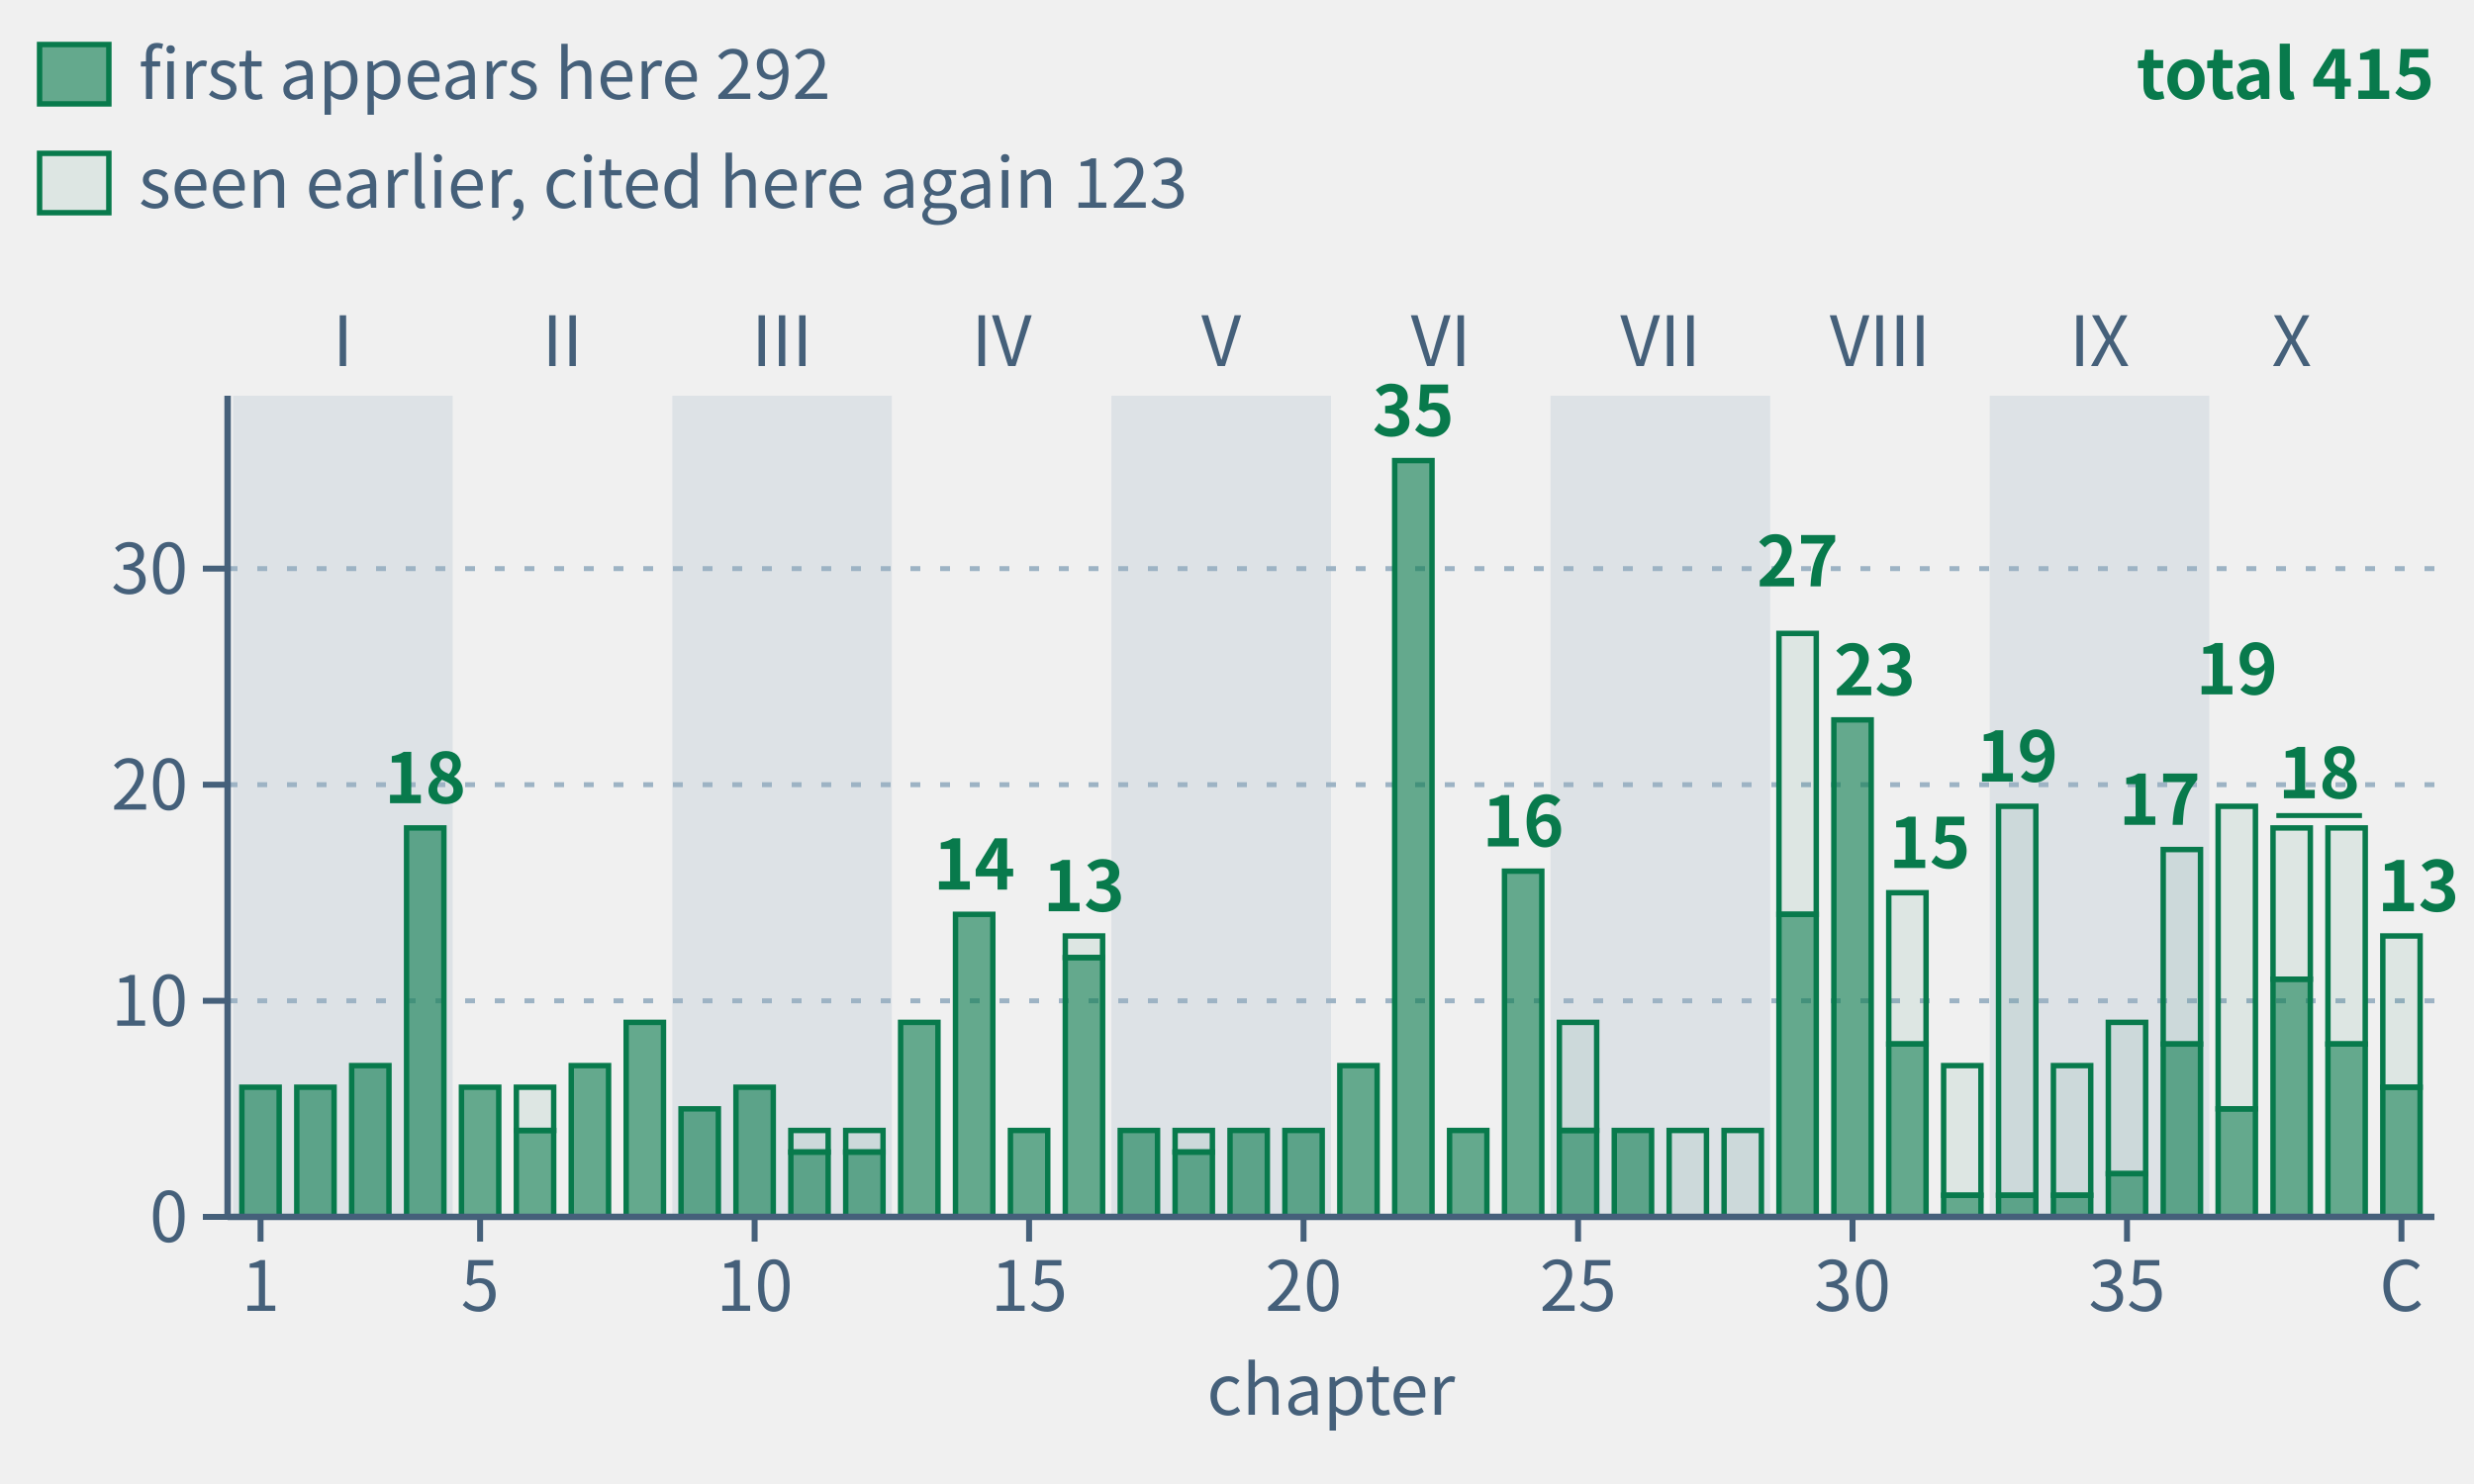
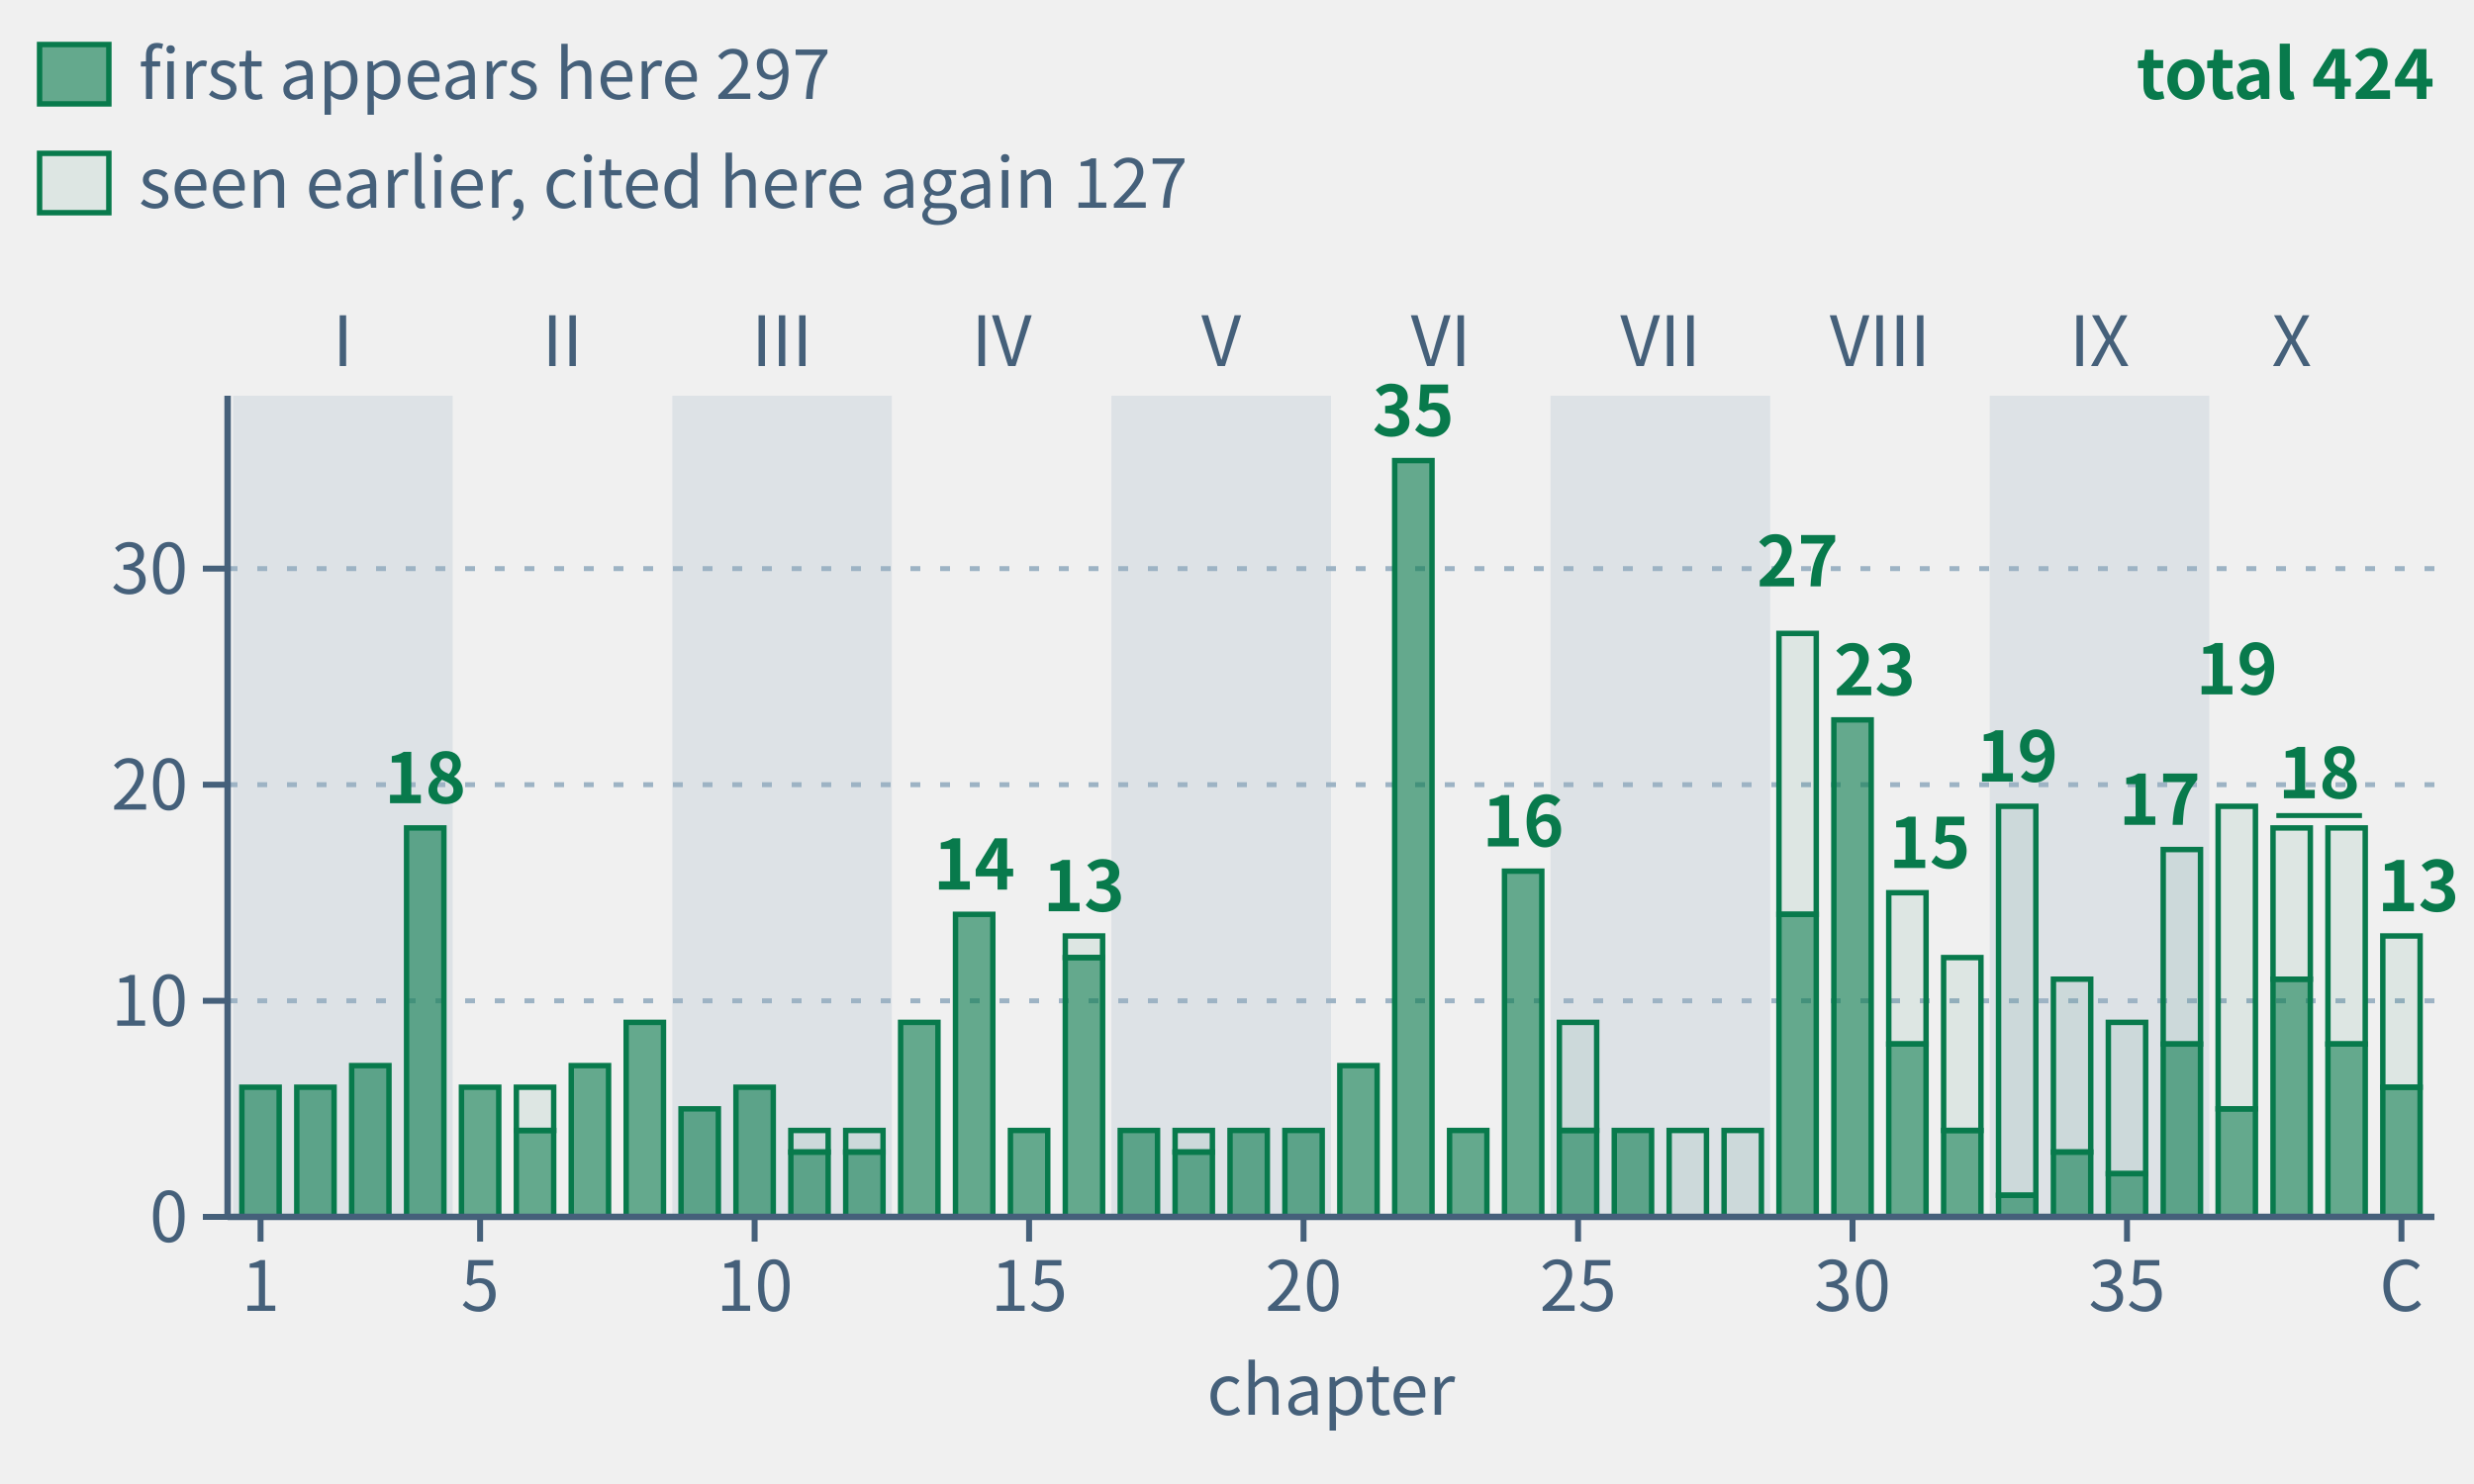
- <svg xmlns="http://www.w3.org/2000/svg" class="tr-fig" data-tr-fig="appc-theorems-by-chapter" data-lang="en" viewBox="0 0 500 300" width="500" height="300" font-family="'Noto Sans SC', 'Noto Sans CJK SC', 'Source Sans 3', 'PingFang SC', 'Microsoft YaHei', system-ui, sans-serif" role="img" aria-label="Bar chart: 40 green bars for Chapters 1 to 39 and the Coda, grouped by Parts I to X. Heights count frozen theorems cited with lean= on each chapter's environment headers; reuse in another chapter counts again. Chapter 22 leads with 35, followed by Chapters 29 (27), 30 (23) and Chapters 33 and 37 (19 each). Total: 415 citations, matching the 303 C.1 rows chapter by chapter. Solid lower sections count 292 theorems first appearing there; hollow upper sections count 123 seen earlier.">
+ <svg xmlns="http://www.w3.org/2000/svg" class="tr-fig" data-tr-fig="appc-theorems-by-chapter" data-lang="en" viewBox="0 0 500 300" width="500" height="300" font-family="'Noto Sans SC', 'Noto Sans CJK SC', 'Source Sans 3', 'PingFang SC', 'Microsoft YaHei', system-ui, sans-serif" role="img" aria-label="Bar chart: 40 green bars for Chapters 1 to 39 and the Coda, grouped by Parts I to X. Heights count frozen theorems cited with lean= on each chapter's environment headers; reuse in another chapter counts again. Chapter 22 leads with 35, followed by Chapters 29 (27), 30 (23) and Chapters 33 and 37 (19 each). Total: 424 citations, matching the 308 C.1 rows chapter by chapter. Solid lower sections count 297 theorems first appearing there; hollow upper sections count 127 seen earlier.">
  <style>.ts-ink{stroke:#0b1622}.tf-ink{fill:#0b1622}.ts-dim{stroke:#45607a}.tf-dim{fill:#45607a}.ts-faint{stroke:#9db3c4}.tf-faint{fill:#9db3c4}.ts-edge{stroke:#b9d0dd}.tf-edge{fill:#b9d0dd}.ts-hot{stroke:#5f9bb5}.tf-hot{fill:#5f9bb5}.ts-bg{stroke:#ffffff}.tf-bg{fill:#ffffff}.ts-panel{stroke:#eef5f9}.tf-panel{fill:#eef5f9}.ts-sheet{stroke:#f7fbfd}.tf-sheet{fill:#f7fbfd}.ts-cyan{stroke:#007c8a}.tf-cyan{fill:#007c8a}.ts-magenta{stroke:#b0128f}.tf-magenta{fill:#b0128f}.ts-amber{stroke:#946200}.tf-amber{fill:#946200}.ts-violet{stroke:#5a45c8}.tf-violet{fill:#5a45c8}.ts-ok{stroke:#087a4c}.tf-ok{fill:#087a4c}.ts-warn{stroke:#c21f3a}.tf-warn{fill:#c21f3a}.ts-blue{stroke:#1d5fd0}.tf-blue{fill:#1d5fd0}.ts-orange{stroke:#b85410}.tf-orange{fill:#b85410}.ts-sigma{stroke:#28405a}.tf-sigma{fill:#28405a}@media (prefers-color-scheme:dark){.ts-ink{stroke:#d4efff}.tf-ink{fill:#d4efff}.ts-dim{stroke:#6f8ea5}.tf-dim{fill:#6f8ea5}.ts-faint{stroke:#34506a}.tf-faint{fill:#34506a}.ts-edge{stroke:#143049}.tf-edge{fill:#143049}.ts-hot{stroke:#1f5d7c}.tf-hot{fill:#1f5d7c}.ts-bg{stroke:#03060c}.tf-bg{fill:#03060c}.ts-panel{stroke:#07101b}.tf-panel{fill:#07101b}.ts-sheet{stroke:#050c16}.tf-sheet{fill:#050c16}.ts-cyan{stroke:#19f0ff}.tf-cyan{fill:#19f0ff}.ts-magenta{stroke:#ff2fd0}.tf-magenta{fill:#ff2fd0}.ts-amber{stroke:#ffc83d}.tf-amber{fill:#ffc83d}.ts-violet{stroke:#9d8cff}.tf-violet{fill:#9d8cff}.ts-ok{stroke:#46ffb2}.tf-ok{fill:#46ffb2}.ts-warn{stroke:#ff5064}.tf-warn{fill:#ff5064}.ts-blue{stroke:#2a7bff}.tf-blue{fill:#2a7bff}.ts-orange{stroke:#ff8a3c}.tf-orange{fill:#ff8a3c}.ts-sigma{stroke:#cfe3ff}.tf-sigma{fill:#cfe3ff}}</style>
  <rect x="47.11" y="80" width="44.38" height="166" class="tf-faint" fill-opacity="0.22" />
  <text class="tf-dim" x="69.3" y="74" font-size="14" text-anchor="middle">I</text>
  <text class="tf-dim" x="113.68" y="74" font-size="14" text-anchor="middle">II</text>
  <rect x="135.87" y="80" width="44.38" height="166" class="tf-faint" fill-opacity="0.22" />
  <text class="tf-dim" x="158.05" y="74" font-size="14" text-anchor="middle">III</text>
  <text class="tf-dim" x="202.43" y="74" font-size="14" text-anchor="middle">IV</text>
  <rect x="224.62" y="80" width="44.38" height="166" class="tf-faint" fill-opacity="0.22" />
  <text class="tf-dim" x="246.81" y="74" font-size="14" text-anchor="middle">V</text>
  <text class="tf-dim" x="291.19" y="74" font-size="14" text-anchor="middle">VI</text>
  <rect x="313.38" y="80" width="44.38" height="166" class="tf-faint" fill-opacity="0.22" />
  <text class="tf-dim" x="335.57" y="74" font-size="14" text-anchor="middle">VII</text>
  <text class="tf-dim" x="379.95" y="74" font-size="14" text-anchor="middle">VIII</text>
  <rect x="402.13" y="80" width="44.38" height="166" class="tf-faint" fill-opacity="0.22" />
  <text class="tf-dim" x="424.32" y="74" font-size="14" text-anchor="middle">IX</text>
  <text class="tf-dim" x="463.15" y="74" font-size="14" text-anchor="middle">X</text>
  <line x1="46" y1="202.32" x2="492" y2="202.32" class="ts-faint" stroke-width="1" stroke-dasharray="2 4" fill="none" />
  <line x1="46" y1="158.63" x2="492" y2="158.63" class="ts-faint" stroke-width="1" stroke-dasharray="2 4" fill="none" />
  <line x1="46" y1="114.95" x2="492" y2="114.95" class="ts-faint" stroke-width="1" stroke-dasharray="2 4" fill="none" />
  <rect x="48.88" y="219.79" width="7.54" height="26.21" class="ts-ok tf-ok" stroke-width="1.1" fill-opacity="0.6" />
  <rect x="59.98" y="219.79" width="7.54" height="26.21" class="ts-ok tf-ok" stroke-width="1.1" fill-opacity="0.6" />
  <rect x="71.07" y="215.42" width="7.54" height="30.58" class="ts-ok tf-ok" stroke-width="1.1" fill-opacity="0.6" />
  <rect x="82.17" y="167.37" width="7.54" height="78.63" class="ts-ok tf-ok" stroke-width="1.1" fill-opacity="0.6" />
  <rect x="93.26" y="219.79" width="7.54" height="26.21" class="ts-ok tf-ok" stroke-width="1.1" fill-opacity="0.6" />
  <rect x="104.36" y="219.79" width="7.54" height="8.74" class="ts-ok tf-ok" stroke-width="1.1" fill-opacity="0.08" />
  <rect x="104.36" y="228.53" width="7.54" height="17.47" class="ts-ok tf-ok" stroke-width="1.1" fill-opacity="0.6" />
  <rect x="115.45" y="215.42" width="7.54" height="30.58" class="ts-ok tf-ok" stroke-width="1.1" fill-opacity="0.6" />
  <rect x="126.55" y="206.68" width="7.54" height="39.32" class="ts-ok tf-ok" stroke-width="1.1" fill-opacity="0.6" />
  <rect x="137.64" y="224.16" width="7.54" height="21.84" class="ts-ok tf-ok" stroke-width="1.1" fill-opacity="0.6" />
  <rect x="148.74" y="219.79" width="7.54" height="26.21" class="ts-ok tf-ok" stroke-width="1.1" fill-opacity="0.6" />
  <rect x="159.83" y="228.53" width="7.54" height="4.37" class="ts-ok tf-ok" stroke-width="1.1" fill-opacity="0.08" />
  <rect x="159.83" y="232.89" width="7.54" height="13.11" class="ts-ok tf-ok" stroke-width="1.1" fill-opacity="0.6" />
  <rect x="170.92" y="228.53" width="7.54" height="4.37" class="ts-ok tf-ok" stroke-width="1.1" fill-opacity="0.08" />
  <rect x="170.92" y="232.89" width="7.54" height="13.11" class="ts-ok tf-ok" stroke-width="1.1" fill-opacity="0.6" />
  <rect x="182.02" y="206.68" width="7.54" height="39.32" class="ts-ok tf-ok" stroke-width="1.1" fill-opacity="0.6" />
  <rect x="193.11" y="184.84" width="7.54" height="61.16" class="ts-ok tf-ok" stroke-width="1.1" fill-opacity="0.6" />
  <rect x="204.21" y="228.53" width="7.54" height="17.47" class="ts-ok tf-ok" stroke-width="1.1" fill-opacity="0.6" />
  <rect x="215.3" y="189.21" width="7.54" height="4.37" class="ts-ok tf-ok" stroke-width="1.1" fill-opacity="0.08" />
  <rect x="215.3" y="193.58" width="7.54" height="52.42" class="ts-ok tf-ok" stroke-width="1.1" fill-opacity="0.6" />
  <rect x="226.4" y="228.53" width="7.54" height="17.47" class="ts-ok tf-ok" stroke-width="1.1" fill-opacity="0.6" />
  <rect x="237.49" y="228.53" width="7.54" height="4.37" class="ts-ok tf-ok" stroke-width="1.1" fill-opacity="0.08" />
  <rect x="237.49" y="232.89" width="7.54" height="13.11" class="ts-ok tf-ok" stroke-width="1.1" fill-opacity="0.6" />
  <rect x="248.59" y="228.53" width="7.54" height="17.47" class="ts-ok tf-ok" stroke-width="1.1" fill-opacity="0.6" />
  <rect x="259.68" y="228.53" width="7.54" height="17.47" class="ts-ok tf-ok" stroke-width="1.1" fill-opacity="0.6" />
  <rect x="270.78" y="215.42" width="7.54" height="30.58" class="ts-ok tf-ok" stroke-width="1.1" fill-opacity="0.6" />
  <rect x="281.87" y="93.11" width="7.54" height="152.89" class="ts-ok tf-ok" stroke-width="1.1" fill-opacity="0.6" />
  <rect x="292.96" y="228.53" width="7.54" height="17.47" class="ts-ok tf-ok" stroke-width="1.1" fill-opacity="0.6" />
  <rect x="304.06" y="176.11" width="7.54" height="69.89" class="ts-ok tf-ok" stroke-width="1.1" fill-opacity="0.6" />
  <rect x="315.15" y="206.68" width="7.54" height="21.84" class="ts-ok tf-ok" stroke-width="1.1" fill-opacity="0.08" />
  <rect x="315.15" y="228.53" width="7.54" height="17.47" class="ts-ok tf-ok" stroke-width="1.1" fill-opacity="0.6" />
  <rect x="326.25" y="228.53" width="7.54" height="17.47" class="ts-ok tf-ok" stroke-width="1.1" fill-opacity="0.6" />
  <rect x="337.34" y="228.53" width="7.54" height="17.47" class="ts-ok tf-ok" stroke-width="1.1" fill-opacity="0.08" />
  <rect x="348.44" y="228.53" width="7.54" height="17.47" class="ts-ok tf-ok" stroke-width="1.1" fill-opacity="0.08" />
  <rect x="359.53" y="128.05" width="7.54" height="56.79" class="ts-ok tf-ok" stroke-width="1.1" fill-opacity="0.08" />
  <rect x="359.53" y="184.84" width="7.54" height="61.16" class="ts-ok tf-ok" stroke-width="1.1" fill-opacity="0.6" />
  <rect x="370.63" y="145.53" width="7.54" height="100.47" class="ts-ok tf-ok" stroke-width="1.1" fill-opacity="0.6" />
  <rect x="381.72" y="180.47" width="7.54" height="30.58" class="ts-ok tf-ok" stroke-width="1.1" fill-opacity="0.08" />
  <rect x="381.72" y="211.05" width="7.54" height="34.95" class="ts-ok tf-ok" stroke-width="1.1" fill-opacity="0.6" />
-   <rect x="392.81" y="215.42" width="7.54" height="26.21" class="ts-ok tf-ok" stroke-width="1.1" fill-opacity="0.08" />
-   <rect x="392.81" y="241.63" width="7.54" height="4.37" class="ts-ok tf-ok" stroke-width="1.1" fill-opacity="0.6" />
+   <rect x="392.81" y="193.58" width="7.54" height="34.95" class="ts-ok tf-ok" stroke-width="1.1" fill-opacity="0.08" />
+   <rect x="392.81" y="228.53" width="7.54" height="17.47" class="ts-ok tf-ok" stroke-width="1.1" fill-opacity="0.6" />
  <rect x="403.91" y="163" width="7.54" height="78.63" class="ts-ok tf-ok" stroke-width="1.1" fill-opacity="0.08" />
  <rect x="403.91" y="241.63" width="7.54" height="4.37" class="ts-ok tf-ok" stroke-width="1.1" fill-opacity="0.6" />
-   <rect x="415" y="215.42" width="7.54" height="26.21" class="ts-ok tf-ok" stroke-width="1.1" fill-opacity="0.08" />
-   <rect x="415" y="241.63" width="7.54" height="4.37" class="ts-ok tf-ok" stroke-width="1.1" fill-opacity="0.6" />
+   <rect x="415" y="197.95" width="7.54" height="34.95" class="ts-ok tf-ok" stroke-width="1.1" fill-opacity="0.08" />
+   <rect x="415" y="232.89" width="7.54" height="13.11" class="ts-ok tf-ok" stroke-width="1.1" fill-opacity="0.6" />
  <rect x="426.1" y="206.68" width="7.54" height="30.58" class="ts-ok tf-ok" stroke-width="1.1" fill-opacity="0.08" />
  <rect x="426.1" y="237.26" width="7.54" height="8.74" class="ts-ok tf-ok" stroke-width="1.1" fill-opacity="0.6" />
  <rect x="437.19" y="171.74" width="7.54" height="39.32" class="ts-ok tf-ok" stroke-width="1.1" fill-opacity="0.08" />
  <rect x="437.19" y="211.05" width="7.54" height="34.95" class="ts-ok tf-ok" stroke-width="1.1" fill-opacity="0.6" />
  <rect x="448.29" y="163" width="7.54" height="61.16" class="ts-ok tf-ok" stroke-width="1.1" fill-opacity="0.08" />
  <rect x="448.29" y="224.16" width="7.54" height="21.84" class="ts-ok tf-ok" stroke-width="1.1" fill-opacity="0.6" />
  <rect x="459.38" y="167.37" width="7.54" height="30.58" class="ts-ok tf-ok" stroke-width="1.1" fill-opacity="0.08" />
  <rect x="459.38" y="197.95" width="7.54" height="48.05" class="ts-ok tf-ok" stroke-width="1.1" fill-opacity="0.6" />
  <rect x="470.48" y="167.37" width="7.54" height="43.68" class="ts-ok tf-ok" stroke-width="1.1" fill-opacity="0.08" />
  <rect x="470.48" y="211.05" width="7.54" height="34.95" class="ts-ok tf-ok" stroke-width="1.1" fill-opacity="0.6" />
  <rect x="481.57" y="189.21" width="7.54" height="30.58" class="ts-ok tf-ok" stroke-width="1.1" fill-opacity="0.08" />
  <rect x="481.57" y="219.79" width="7.54" height="26.21" class="ts-ok tf-ok" stroke-width="1.1" fill-opacity="0.6" />
  <text class="tf-ok" x="85.94" y="162.37" font-size="14" text-anchor="middle" font-weight="600">18</text>
  <text class="tf-ok" x="196.89" y="179.84" font-size="14" text-anchor="middle" font-weight="600">14</text>
  <text class="tf-ok" x="219.07" y="184.21" font-size="14" text-anchor="middle" font-weight="600">13</text>
  <text class="tf-ok" x="285.64" y="88.11" font-size="14" text-anchor="middle" font-weight="600">35</text>
  <text class="tf-ok" x="307.83" y="171.11" font-size="14" text-anchor="middle" font-weight="600">16</text>
  <text class="tf-ok" x="363.3" y="118.53" font-size="14" text-anchor="middle" font-weight="600">27</text>
  <text class="tf-ok" x="370.63" y="140.53" font-size="14" font-weight="600">23</text>
  <text class="tf-ok" x="381.72" y="175.47" font-size="14" font-weight="600">15</text>
  <text class="tf-ok" x="407.68" y="158" font-size="14" text-anchor="middle" font-weight="600">19</text>
  <text class="tf-ok" x="444.74" y="166.74" font-size="14" text-anchor="end" font-weight="600">17</text>
  <text class="tf-ok" x="452.06" y="140.37" font-size="14" text-anchor="middle" font-weight="600">19</text>
  <line x1="460.05" y1="164.87" x2="477.36" y2="164.87" class="ts-ok" stroke-width="1" fill="none" />
  <text class="tf-ok" x="468.7" y="161.37" font-size="14" text-anchor="middle" font-weight="600">18</text>
  <text class="tf-ok" x="497" y="184.21" font-size="14" text-anchor="end" font-weight="600">13</text>
  <line x1="46" y1="246" x2="492" y2="246" class="ts-dim" stroke-width="1.3" fill="none" />
  <line x1="52.66" y1="246" x2="52.66" y2="251" class="ts-dim" stroke-width="1.2" fill="none" />
  <text class="tf-dim" x="52.66" y="265" font-size="14" text-anchor="middle">1</text>
  <line x1="97.03" y1="246" x2="97.03" y2="251" class="ts-dim" stroke-width="1.2" fill="none" />
  <text class="tf-dim" x="97.03" y="265" font-size="14" text-anchor="middle">5</text>
  <line x1="152.51" y1="246" x2="152.51" y2="251" class="ts-dim" stroke-width="1.2" fill="none" />
  <text class="tf-dim" x="152.51" y="265" font-size="14" text-anchor="middle">10</text>
  <line x1="207.98" y1="246" x2="207.98" y2="251" class="ts-dim" stroke-width="1.2" fill="none" />
  <text class="tf-dim" x="207.98" y="265" font-size="14" text-anchor="middle">15</text>
  <line x1="263.45" y1="246" x2="263.45" y2="251" class="ts-dim" stroke-width="1.2" fill="none" />
  <text class="tf-dim" x="263.45" y="265" font-size="14" text-anchor="middle">20</text>
  <line x1="318.93" y1="246" x2="318.93" y2="251" class="ts-dim" stroke-width="1.2" fill="none" />
  <text class="tf-dim" x="318.93" y="265" font-size="14" text-anchor="middle">25</text>
  <line x1="374.4" y1="246" x2="374.4" y2="251" class="ts-dim" stroke-width="1.2" fill="none" />
  <text class="tf-dim" x="374.4" y="265" font-size="14" text-anchor="middle">30</text>
  <line x1="429.87" y1="246" x2="429.87" y2="251" class="ts-dim" stroke-width="1.2" fill="none" />
  <text class="tf-dim" x="429.87" y="265" font-size="14" text-anchor="middle">35</text>
  <line x1="485.34" y1="246" x2="485.34" y2="251" class="ts-dim" stroke-width="1.2" fill="none" />
  <text class="tf-dim" x="485.34" y="265" font-size="14" text-anchor="middle">C</text>
  <text class="tf-dim" x="269" y="286" font-size="14" text-anchor="middle">chapter</text>
  <line x1="46" y1="80" x2="46" y2="246" class="ts-dim" stroke-width="1.3" fill="none" />
  <line x1="41" y1="246" x2="46" y2="246" class="ts-dim" stroke-width="1.2" fill="none" />
  <text class="tf-dim" x="38" y="251.04" font-size="14" text-anchor="end">0</text>
  <line x1="41" y1="202.32" x2="46" y2="202.32" class="ts-dim" stroke-width="1.2" fill="none" />
  <text class="tf-dim" x="38" y="207.36" font-size="14" text-anchor="end">10</text>
  <line x1="41" y1="158.63" x2="46" y2="158.63" class="ts-dim" stroke-width="1.2" fill="none" />
  <text class="tf-dim" x="38" y="163.67" font-size="14" text-anchor="end">20</text>
  <line x1="41" y1="114.95" x2="46" y2="114.95" class="ts-dim" stroke-width="1.2" fill="none" />
  <text class="tf-dim" x="38" y="119.99" font-size="14" text-anchor="end">30</text>
  <rect x="8" y="9" width="14" height="12" class="ts-ok tf-ok" stroke-width="1.1" fill-opacity="0.6" />
-   <text class="tf-dim" x="28" y="20" font-size="14">first appears here 292</text>
+   <text class="tf-dim" x="28" y="20" font-size="14">first appears here 297</text>
  <rect x="8" y="31" width="14" height="12" class="ts-ok tf-ok" stroke-width="1.1" fill-opacity="0.08" />
-   <text class="tf-dim" x="28" y="42" font-size="14">seen earlier, cited here again 123</text>
-   <text class="tf-ok" x="492" y="20" font-size="14" text-anchor="end" font-weight="600">total 415</text>
+   <text class="tf-dim" x="28" y="42" font-size="14">seen earlier, cited here again 127</text>
+   <text class="tf-ok" x="492" y="20" font-size="14" text-anchor="end" font-weight="600">total 424</text>
</svg>
